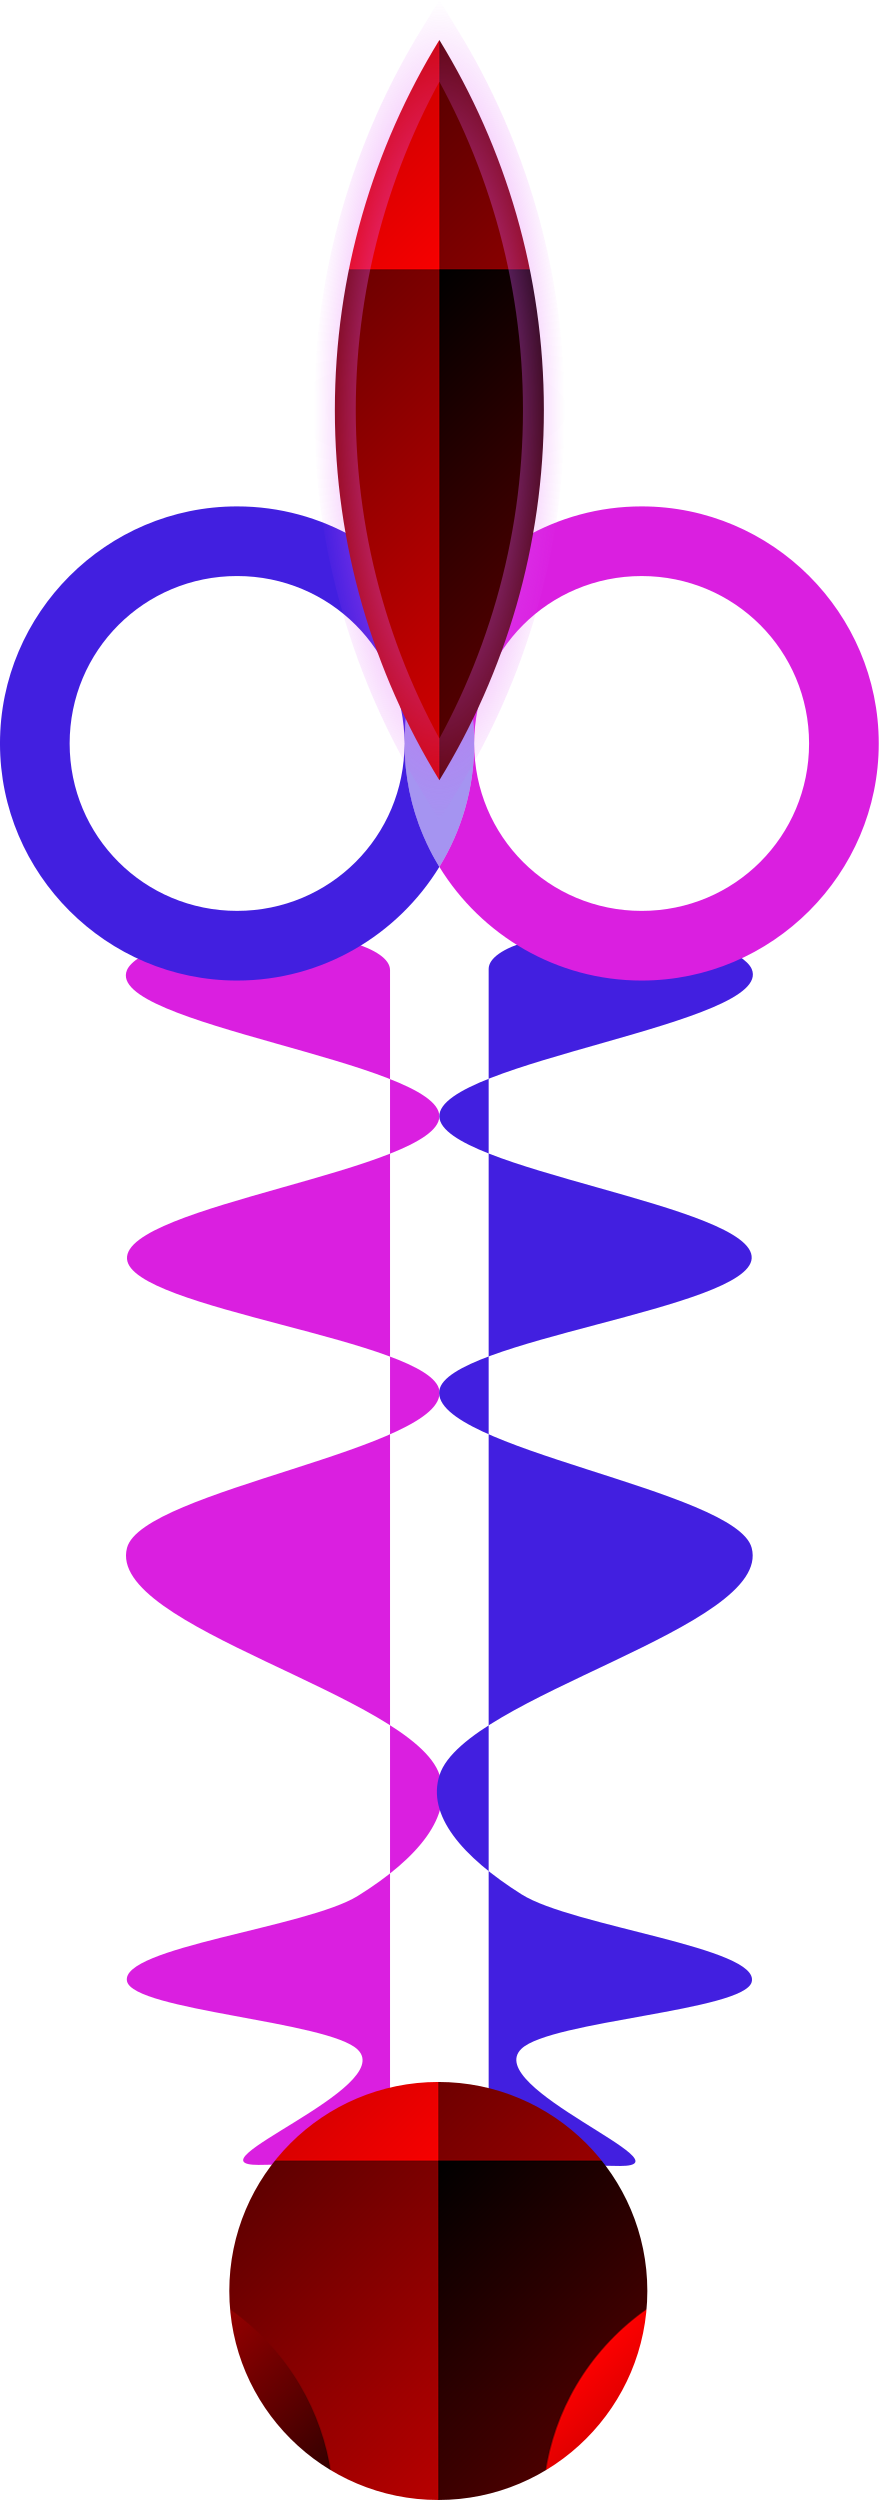
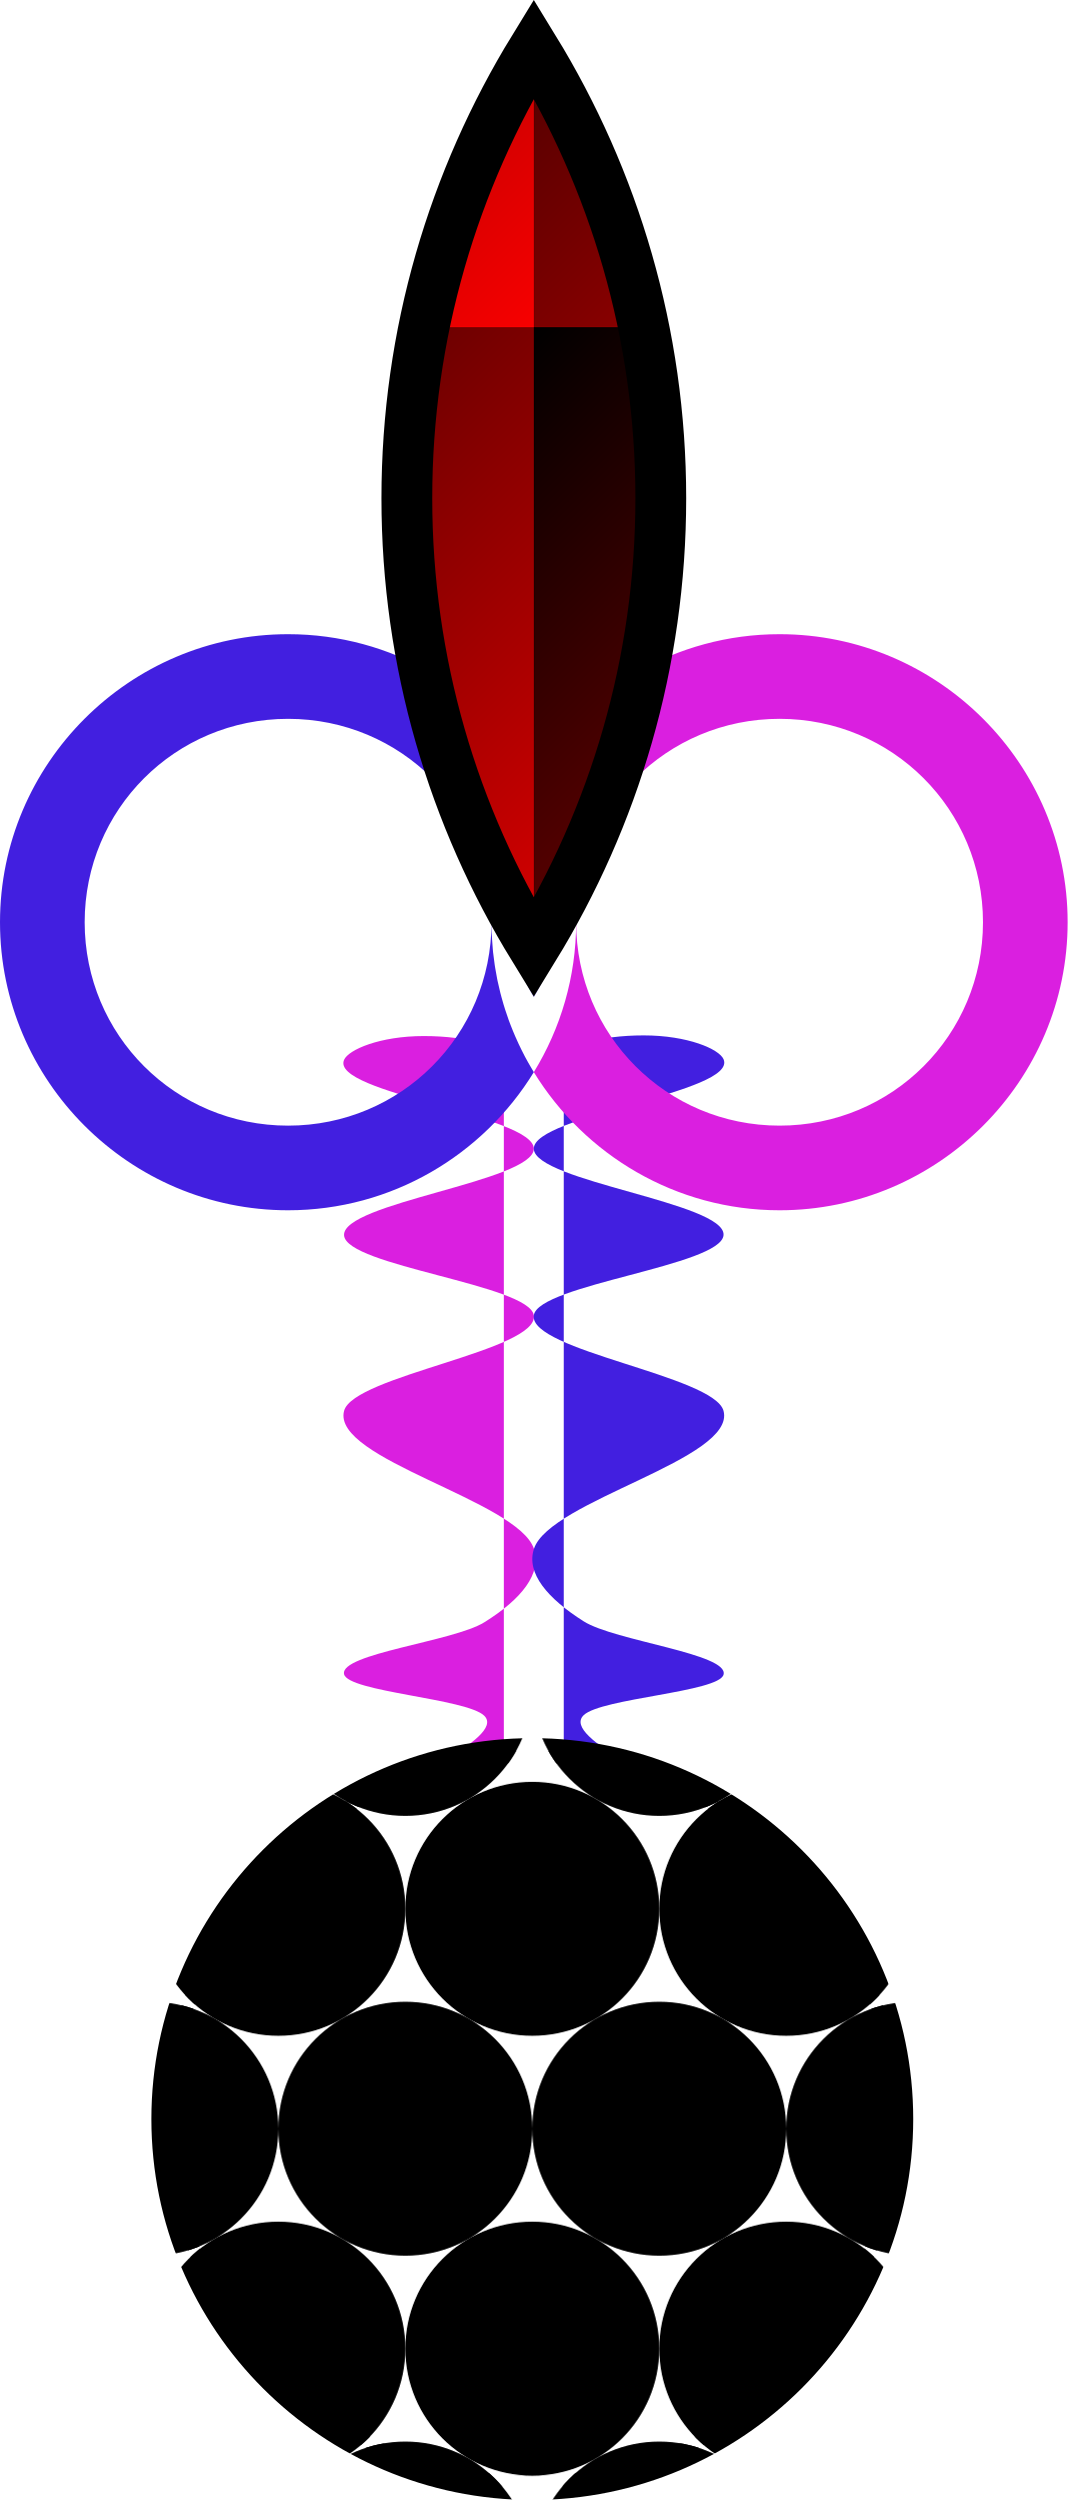
- <svg xmlns="http://www.w3.org/2000/svg" xmlns:xlink="http://www.w3.org/1999/xlink" width="63.062" height="179.413" viewBox="0 0 63.062 179.413" version="1.1" id="svg1">
+ <svg xmlns="http://www.w3.org/2000/svg" xmlns:xlink="http://www.w3.org/1999/xlink" width="126.125" height="295.337" viewBox="0 0 126.125 295.337" version="1.1" id="svg1">
  <defs id="defs1">
-     <pattern xlink:href="#RedButton" preserveAspectRatio="xMidYMid" id="pattern30" patternTransform="scale(0.5)" />
-     <pattern xlink:href="#RedButton" preserveAspectRatio="xMidYMid" id="pattern27" patternTransform="scale(0.5)" x="0" y="0" />
+     <pattern xlink:href="#packed-circles" preserveAspectRatio="xMidYMid" id="pattern1" patternTransform="scale(10)" />
+     <pattern patternUnits="userSpaceOnUse" width="1" height="1.732" patternTransform="translate(0,0) scale(10,10)" preserveAspectRatio="xMidYMid" style="fill:#000000" id="packed-circles">
+       <circle style="stroke:none" cx="0" cy="0.5" r="0.5" id="circle219" />
+       <circle style="stroke:none" cx="1" cy="0.5" r="0.5" id="circle221" />
+       <circle style="stroke:none" cx="0.5" cy="1.366" r="0.5" id="circle223" />
+       <circle style="stroke:none" cx="0.5" cy="-0.366" r="0.5" id="circle225" />
+     </pattern>
+     <pattern xlink:href="#RedButton" preserveAspectRatio="xMidYMid" id="pattern30" patternTransform="translate(0,263.7353)" />
    <linearGradient id="linearGradient118859">
      <stop style="stop-color:#fc0000;stop-opacity:1;" offset="0" id="stop118855" />
      <stop style="stop-color:#000000;stop-opacity:1;" offset="1" id="stop118857" />
    </linearGradient>
    <linearGradient xlink:href="#linearGradient118859" id="linearGradient118861" x1="20" y1="50" x2="80" y2="50" gradientUnits="userSpaceOnUse" gradientTransform="matrix(1.166667,0,0,1.166667,12.37734,-58.33334)" />
    <linearGradient id="linearGradient119593">
      <stop style="stop-color:#000000;stop-opacity:1;" offset="0" id="stop119589" />
      <stop style="stop-color:#f70000;stop-opacity:1;" offset="1" id="stop119591" />
    </linearGradient>
    <linearGradient xlink:href="#linearGradient119593" id="linearGradient119595" x1="0" y1="0" x2="100" y2="100" gradientUnits="userSpaceOnUse" />
    <pattern patternUnits="userSpaceOnUse" width="100" height="100" id="RedButton" style="fill:none" preserveAspectRatio="xMidYMid" patternTransform="scale(0.5,0.5)">
      <g id="g119599">
        <rect style="opacity:1;fill:url(#linearGradient119595);fill-opacity:1;stroke:none;stroke-width:1;stroke-dasharray:none" id="rect118102" width="100" height="100" x="0" y="0" />
        <circle style="opacity:1;fill:url(#linearGradient118861);fill-opacity:1;stroke:none;stroke-width:1;stroke-dasharray:none" id="path118104" cx="70.711" cy="-6.3879543e-07" r="35" transform="rotate(45)" />
      </g>
    </pattern>
    <linearGradient id="swatch8">
      <stop style="stop-color:#000000;stop-opacity:0.362;" offset="0" id="stop9" />
    </linearGradient>
-     <linearGradient id="linearGradient7">
-       <stop style="stop-color:#dd5df5;stop-opacity:1;" offset="0" id="stop7" />
-       <stop style="stop-color:#dd4ef5;stop-opacity:0;" offset="1" id="stop8" />
-     </linearGradient>
    <linearGradient id="swatch2">
      <stop style="stop-color:#000000;stop-opacity:1;" offset="0" id="stop2" />
    </linearGradient>
-     <radialGradient xlink:href="#linearGradient7" id="radialGradient8" cx="-8.8817842e-16" cy="-289.896" fx="-8.8817842e-16" fy="-289.896" r="9" gradientTransform="matrix(1,0,0,3.27015,0,658.1082)" gradientUnits="userSpaceOnUse" />
  </defs>
-   <g id="layer1" transform="translate(31.53125,319.3274)">
+   <g id="layer1" transform="translate(63.0625,374.9194)">
    <g id="g23" transform="matrix(2.35943,0,0,0.7031053,-0.00154846,-73.28532)">
      <g id="path22">
        <path style="color:#000000;fill:#da1fe0;stroke-linecap:round;-inkscape-stroke:none" d="m -5.5,-250.928 v 117.961" id="path26" />
        <path style="color:#000000;fill:#da1fe0;stroke-linecap:round;-inkscape-stroke:none" d="m -5.5,-254.928 c -2.209,0 -3.782,2.298 -4,4 -0.713,5.569 9.542,9.362 9.5,14.961 -0.041,5.471 -9.613,9.059 -9.5,14.53 0.107,5.147 9.265,8.28 9.5,13.425 0.271,5.925 -9.038,10.148 -9.5,16.065 -0.633,8.118 8.708,15.067 9.507,23.176 0.409,4.156 -0.623,8.457 -2.487,12.348 -1.547,3.229 -7.244,5.257 -7.02,8.712 0.195,2.99 6.142,4.079 7.02,6.988 1.173,3.889 -5.229,11.757 -3.02,11.757 2.209,0 4,-1.791 4,-4 v -117.961 c 0,-2.209 -1.791,-4 -4,-4 z" id="path27" />
      </g>
      <g id="path23">
        <path style="color:#000000;fill:#da1fe0;stroke-linecap:round;-inkscape-stroke:none" d="M 5.5,-251.038 V -132.857" id="path28" />
        <path style="color:#000000;fill:#421fe0;stroke-linecap:round;-inkscape-stroke:none" d="m 5.5,-255.037 c -2.209,0 -4,1.791 -4,4 v 118.18 c 0,2.209 1.791,4 4,4 2.209,0 -4.235,-8.024 -3,-11.972 0.892,-2.853 6.762,-3.865 7,-6.8 0.285,-3.518 -5.447,-5.658 -7,-8.955 -1.814,-3.85 -2.89,-8.082 -2.493,-12.187 0.784,-8.109 10.129,-15.059 9.493,-23.176 -0.463,-5.917 -9.764,-10.14 -9.5,-16.065 0.23,-5.161 9.404,-8.316 9.5,-13.48 0.102,-5.454 -9.444,-9.02 -9.5,-14.475 -0.058,-5.631 10.228,-9.469 9.5,-15.07 -0.221,-1.701 -1.791,-4 -4,-4 z" id="path29" />
      </g>
    </g>
  </g>
-   <g id="layer2" transform="translate(31.53125,319.3274)">
-     <g id="path7" transform="translate(-0.07543947,-64.27369)" style="fill:url(#pattern27);fill-opacity:1">
-       <path style="color:#000000;fill:url(#pattern27);fill-opacity:1;-inkscape-stroke:none" d="M 14.516,-90.64 A 14.516,14.516 0 0 1 0,-76.124 14.516,14.516 0 0 1 -14.516,-90.64 14.516,14.516 0 0 1 0,-105.157 14.516,14.516 0 0 1 14.516,-90.64 Z" id="path24" />
-       <path style="color:#000000;fill:url(#pattern27);fill-opacity:1;-inkscape-stroke:none" d="m 0,-105.641 c -8.279,0 -15,6.721 -15,15 0,8.279 6.721,15 15,15 8.279,0 15,-6.721 15,-15 -2e-6,-8.279 -6.721,-15 -15,-15 z m 0,0.967 c 7.756,0 14.033,6.277 14.033,14.033 0,7.756 -6.277,14.033 -14.033,14.033 -7.756,0 -14.033,-6.277 -14.033,-14.033 2e-6,-7.756 6.277,-14.033 14.033,-14.033 z" id="path25" />
+   <g id="layer2" transform="translate(63.0625,374.9194)">
+     <g id="path7" transform="matrix(3,0,0,3,-0.1795426,147.3393)" style="fill:url(#pattern1);fill-opacity:1">
+       <path style="color:#000000;fill:url(#pattern1);fill-opacity:1;-inkscape-stroke:none" d="M 14.516,-90.64 A 14.516,14.516 0 0 1 0,-76.124 14.516,14.516 0 0 1 -14.516,-90.64 14.516,14.516 0 0 1 0,-105.157 14.516,14.516 0 0 1 14.516,-90.64 Z" id="path24" />
+       <path style="color:#000000;fill:url(#pattern1);fill-opacity:1;-inkscape-stroke:none" d="m 0,-105.641 c -8.279,0 -15,6.721 -15,15 0,8.279 6.721,15 15,15 8.279,0 15,-6.721 15,-15 -2e-6,-8.279 -6.721,-15 -15,-15 z m 0,0.967 c 7.756,0 14.033,6.277 14.033,14.033 0,7.756 -6.277,14.033 -14.033,14.033 -7.756,0 -14.033,-6.277 -14.033,-14.033 2e-6,-7.756 6.277,-14.033 14.033,-14.033 z" id="path25" />
    </g>
-     <path d="m -14.516,-282.986 c -9.368,0 -17.016,7.648 -17.016,17.015 0,9.367 7.647,17.013 17.016,17.013 6.129,0 11.519,-3.273 14.516,-8.159 -0.058,-0.095 -0.114,-0.191 -0.17,-0.287 -0.055,-0.094 -0.111,-0.188 -0.164,-0.283 -0.062,-0.111 -0.124,-0.222 -0.184,-0.334 -0.069,-0.129 -0.134,-0.26 -0.199,-0.391 -0.063,-0.126 -0.124,-0.252 -0.184,-0.379 -0.068,-0.145 -0.133,-0.292 -0.197,-0.439 -0.044,-0.102 -0.088,-0.205 -0.131,-0.309 -0.048,-0.117 -0.095,-0.235 -0.141,-0.353 -0.039,-0.102 -0.08,-0.204 -0.117,-0.307 -0.012,-0.033 -0.022,-0.067 -0.033,-0.1 -0.059,-0.165 -0.116,-0.332 -0.17,-0.5 -0.033,-0.102 -0.065,-0.204 -0.096,-0.307 -0.043,-0.144 -0.084,-0.288 -0.123,-0.434 -0.025,-0.093 -0.051,-0.186 -0.074,-0.279 -0.059,-0.232 -0.113,-0.466 -0.162,-0.701 -0.009,-0.042 -0.017,-0.085 -0.025,-0.127 -0.04,-0.202 -0.076,-0.406 -0.109,-0.611 -0.011,-0.069 -0.023,-0.138 -0.033,-0.207 -0.035,-0.235 -0.067,-0.471 -0.092,-0.709 -4.157e-4,-0.004 -0.002,-0.008 -0.002,-0.012 -0.008,-0.076 -0.013,-0.154 -0.02,-0.23 -0.016,-0.18 -0.03,-0.36 -0.041,-0.541 -0.005,-0.081 -0.01,-0.162 -0.014,-0.244 -0.012,-0.256 -0.02,-0.513 -0.02,-0.771 0,6.665 -5.35,12.014 -12.016,12.014 -6.666,0 -12.016,-5.349 -12.016,-12.014 0,-6.665 5.35,-12.016 12.016,-12.016 6.666,0 12.016,5.351 12.016,12.016 0,-0.259 0.008,-0.516 0.02,-0.771 0.004,-0.082 0.009,-0.163 0.014,-0.244 0.011,-0.181 0.025,-0.361 0.041,-0.541 0.007,-0.077 0.011,-0.154 0.02,-0.23 4.131e-4,-0.004 0.002,-0.008 0.002,-0.012 0.025,-0.238 0.057,-0.474 0.092,-0.709 0.01,-0.07 0.022,-0.141 0.033,-0.211 0.032,-0.196 0.067,-0.392 0.105,-0.586 0.011,-0.053 0.02,-0.107 0.031,-0.16 0.048,-0.231 0.101,-0.46 0.158,-0.687 0.024,-0.094 0.051,-0.187 0.076,-0.281 0.039,-0.145 0.08,-0.29 0.123,-0.434 0.031,-0.104 0.063,-0.208 0.096,-0.31 0.041,-0.128 0.087,-0.256 0.131,-0.383 0.025,-0.071 0.047,-0.143 0.072,-0.213 0.042,-0.116 0.088,-0.229 0.133,-0.344 0.04,-0.103 0.079,-0.206 0.121,-0.309 0.044,-0.106 0.089,-0.211 0.135,-0.316 0.064,-0.147 0.129,-0.294 0.197,-0.439 0.067,-0.144 0.138,-0.286 0.209,-0.428 0.053,-0.106 0.106,-0.211 0.162,-0.316 0.065,-0.123 0.131,-0.244 0.199,-0.365 0.052,-0.093 0.106,-0.185 0.16,-0.277 0.056,-0.096 0.112,-0.192 0.17,-0.287 -2.996,-4.886 -8.387,-8.161 -14.516,-8.161 z" style="fill:#421fe0;stroke-width:1" id="path19" />
-     <path d="m 14.516,-282.986 c -6.129,0 -11.519,3.274 -14.516,8.161 1.584,2.583 2.5,5.615 2.5,8.854 0,-6.665 5.35,-12.016 12.016,-12.016 6.666,0 12.016,5.351 12.016,12.016 0,6.665 -5.35,12.014 -12.016,12.014 -6.666,0 -12.016,-5.349 -12.016,-12.014 0,3.239 -0.916,6.272 -2.5,8.854 2.996,4.886 8.387,8.159 14.516,8.159 9.368,0 17.016,-7.646 17.016,-17.013 0,-9.367 -7.647,-17.015 -17.016,-17.015 z M 0,-257.117 c -0.058,-0.095 -0.114,-0.191 -0.17,-0.287 0.056,0.096 0.112,0.192 0.17,0.287 z m 0,-17.708 c -0.058,0.095 -0.114,0.191 -0.17,0.287 0.056,-0.096 0.112,-0.192 0.17,-0.287 z m -0.33,0.564 c -0.068,0.121 -0.134,0.242 -0.199,0.365 0.065,-0.123 0.131,-0.244 0.199,-0.365 z m -0.361,0.682 c -0.071,0.142 -0.141,0.284 -0.209,0.428 0.068,-0.144 0.138,-0.286 0.209,-0.428 z m -0.406,0.867 c -0.046,0.105 -0.091,0.21 -0.135,0.316 0.044,-0.106 0.089,-0.211 0.135,-0.316 z m -0.256,0.625 c -0.044,0.115 -0.091,0.228 -0.133,0.344 0.042,-0.116 0.088,-0.229 0.133,-0.344 z m -0.336,0.939 c -0.033,0.103 -0.065,0.207 -0.096,0.31 0.031,-0.104 0.063,-0.207 0.096,-0.31 z m -0.219,0.744 c -0.025,0.094 -0.052,0.187 -0.076,0.281 0.024,-0.094 0.051,-0.187 0.076,-0.281 z m -0.234,0.969 c -0.011,0.053 -0.021,0.107 -0.031,0.16 0.011,-0.053 0.02,-0.107 0.031,-0.16 z m -0.137,0.746 c -0.011,0.07 -0.023,0.14 -0.033,0.211 0.011,-0.07 0.022,-0.141 0.033,-0.211 z m -0.127,0.931 c -0.008,0.076 -0.013,0.154 -0.02,0.23 0.007,-0.077 0.011,-0.154 0.02,-0.23 z m -0.061,0.771 c -0.005,0.081 -0.01,0.162 -0.014,0.244 0.004,-0.082 0.009,-0.163 0.014,-0.244 z m -0.014,1.787 c 0.004,0.082 0.009,0.163 0.014,0.244 -0.005,-0.081 -0.01,-0.163 -0.014,-0.244 z m 0.055,0.785 c 0.007,0.077 0.011,0.154 0.02,0.23 -0.008,-0.076 -0.012,-0.154 -0.02,-0.23 z m 0.113,0.951 c 0.01,0.069 0.022,0.138 0.033,0.207 -0.011,-0.069 -0.023,-0.138 -0.033,-0.207 z m 0.143,0.818 c 0.008,0.042 0.017,0.085 0.025,0.127 -0.009,-0.042 -0.017,-0.085 -0.025,-0.127 z m 0.188,0.828 c 0.024,0.093 0.049,0.186 0.074,0.279 -0.025,-0.093 -0.051,-0.186 -0.074,-0.279 z m 0.197,0.713 c 0.031,0.103 0.063,0.205 0.096,0.307 -0.033,-0.102 -0.065,-0.204 -0.096,-0.307 z m 0.299,0.906 c 0.037,0.103 0.078,0.205 0.117,0.307 -0.039,-0.102 -0.08,-0.203 -0.117,-0.307 z m 0.258,0.66 c 0.042,0.103 0.086,0.206 0.131,0.309 -0.044,-0.102 -0.088,-0.205 -0.131,-0.309 z m 0.328,0.748 c 0.06,0.127 0.121,0.253 0.184,0.379 -0.063,-0.125 -0.124,-0.252 -0.184,-0.379 z m 0.383,0.769 c 0.06,0.112 0.121,0.223 0.184,0.334 -0.062,-0.111 -0.124,-0.221 -0.184,-0.334 z" style="fill:#da1fe0;stroke-width:1" id="path18" />
+     <path d="m -29.031,-300 c -18.737,0 -34.031,15.296 -34.031,34.03 0,18.734 15.295,34.026 34.031,34.026 12.258,0 23.039,-6.546 29.031,-16.318 -0.116,-0.189 -0.227,-0.382 -0.34,-0.574 -0.11,-0.188 -0.221,-0.376 -0.328,-0.566 -0.124,-0.222 -0.248,-0.443 -0.367,-0.668 -0.137,-0.258 -0.268,-0.519 -0.398,-0.781 -0.125,-0.251 -0.248,-0.503 -0.367,-0.758 -0.136,-0.29 -0.266,-0.584 -0.395,-0.879 -0.089,-0.204 -0.177,-0.411 -0.262,-0.617 -0.097,-0.235 -0.19,-0.47 -0.281,-0.707 -0.079,-0.204 -0.16,-0.407 -0.234,-0.613 -0.024,-0.066 -0.043,-0.134 -0.066,-0.199 -0.118,-0.33 -0.232,-0.665 -0.34,-1 -0.065,-0.204 -0.13,-0.408 -0.191,-0.613 -0.086,-0.288 -0.167,-0.576 -0.246,-0.867 -0.05,-0.186 -0.101,-0.371 -0.148,-0.558 -0.117,-0.464 -0.226,-0.931 -0.324,-1.402 -0.018,-0.084 -0.034,-0.169 -0.051,-0.254 -0.081,-0.405 -0.152,-0.813 -0.219,-1.222 -0.022,-0.138 -0.046,-0.275 -0.066,-0.414 -0.07,-0.47 -0.133,-0.942 -0.184,-1.418 -8.314e-4,-0.008 -0.003,-0.016 -0.004,-0.023 -0.016,-0.153 -0.025,-0.307 -0.039,-0.461 -0.033,-0.359 -0.06,-0.719 -0.082,-1.082 -0.01,-0.163 -0.02,-0.325 -0.027,-0.488 -0.023,-0.511 -0.039,-1.026 -0.039,-1.543 0,13.33 -10.699,24.027 -24.031,24.027 -13.332,0 -24.031,-10.697 -24.031,-24.027 0,-13.33 10.699,-24.031 24.031,-24.031 13.332,0 24.031,10.701 24.031,24.031 0,-0.517 0.016,-1.031 0.039,-1.543 0.007,-0.163 0.018,-0.326 0.027,-0.488 0.022,-0.362 0.049,-0.723 0.082,-1.082 0.014,-0.154 0.023,-0.308 0.039,-0.461 8.262e-4,-0.008 0.003,-0.016 0.004,-0.023 0.051,-0.476 0.113,-0.948 0.184,-1.418 0.021,-0.141 0.044,-0.281 0.066,-0.422 0.064,-0.393 0.134,-0.784 0.211,-1.172 0.021,-0.107 0.04,-0.214 0.062,-0.32 0.096,-0.461 0.201,-0.92 0.316,-1.375 0.048,-0.189 0.101,-0.375 0.152,-0.562 0.079,-0.291 0.16,-0.58 0.246,-0.867 0.062,-0.208 0.125,-0.415 0.191,-0.621 0.083,-0.257 0.173,-0.512 0.262,-0.766 0.049,-0.141 0.094,-0.285 0.145,-0.426 0.084,-0.231 0.177,-0.458 0.266,-0.687 0.08,-0.206 0.158,-0.413 0.242,-0.617 0.087,-0.212 0.178,-0.423 0.27,-0.633 0.128,-0.294 0.258,-0.589 0.395,-0.879 0.135,-0.288 0.275,-0.572 0.418,-0.855 0.107,-0.212 0.213,-0.423 0.324,-0.633 0.13,-0.245 0.263,-0.489 0.398,-0.73 0.105,-0.186 0.212,-0.371 0.32,-0.555 0.112,-0.192 0.224,-0.385 0.34,-0.574 -5.993,-9.773 -16.774,-16.322 -29.031,-16.322 z" style="fill:#421fe0;stroke-width:2" id="path19" />
+     <path d="m 29.031,-300 c -12.258,0 -23.039,6.549 -29.031,16.322 3.168,5.166 5,11.23 5,17.708 0,-13.33 10.699,-24.031 24.031,-24.031 13.332,0 24.031,10.701 24.031,24.031 0,13.33 -10.699,24.027 -24.031,24.027 C 15.699,-241.943 5,-252.64 5,-265.97 c 0,6.478 -1.832,12.543 -5,17.708 5.993,9.771 16.774,16.318 29.031,16.318 18.737,0 34.031,-15.292 34.031,-34.026 0,-18.734 -15.295,-34.03 -34.031,-34.03 z M 0,-248.262 c -0.116,-0.189 -0.227,-0.383 -0.34,-0.574 0.112,0.192 0.224,0.385 0.34,0.574 z m 0,-35.416 c -0.116,0.189 -0.227,0.382 -0.34,0.574 0.112,-0.192 0.224,-0.385 0.34,-0.574 z m -0.66,1.129 c -0.136,0.242 -0.268,0.485 -0.398,0.73 0.13,-0.245 0.263,-0.489 0.398,-0.73 z m -0.723,1.363 c -0.143,0.284 -0.283,0.567 -0.418,0.855 0.135,-0.288 0.275,-0.572 0.418,-0.855 z m -0.812,1.734 c -0.091,0.21 -0.182,0.42 -0.27,0.633 0.087,-0.212 0.178,-0.423 0.27,-0.633 z m -0.512,1.25 c -0.089,0.229 -0.182,0.456 -0.266,0.687 0.084,-0.232 0.176,-0.458 0.266,-0.687 z m -0.672,1.879 c -0.066,0.206 -0.129,0.413 -0.191,0.621 0.062,-0.208 0.125,-0.415 0.191,-0.621 z m -0.438,1.488 c -0.051,0.188 -0.105,0.374 -0.152,0.562 0.048,-0.189 0.101,-0.375 0.152,-0.562 z m -0.469,1.937 c -0.022,0.106 -0.041,0.214 -0.062,0.32 0.021,-0.107 0.04,-0.214 0.062,-0.32 z m -0.273,1.492 c -0.023,0.14 -0.045,0.281 -0.066,0.422 0.021,-0.141 0.044,-0.281 0.066,-0.422 z m -0.254,1.863 c -0.016,0.153 -0.025,0.307 -0.039,0.461 0.014,-0.154 0.023,-0.308 0.039,-0.461 z m -0.121,1.543 c -0.01,0.163 -0.02,0.325 -0.027,0.488 0.007,-0.163 0.018,-0.326 0.027,-0.488 z m -0.027,3.574 c 0.007,0.163 0.018,0.326 0.027,0.488 -0.01,-0.163 -0.02,-0.325 -0.027,-0.488 z m 0.109,1.57 c 0.014,0.154 0.023,0.308 0.039,0.461 -0.016,-0.153 -0.025,-0.307 -0.039,-0.461 z m 0.227,1.902 c 0.021,0.139 0.044,0.276 0.066,0.414 -0.022,-0.138 -0.046,-0.276 -0.066,-0.414 z m 0.285,1.636 c 0.017,0.085 0.033,0.17 0.051,0.254 -0.018,-0.084 -0.034,-0.169 -0.051,-0.254 z m 0.375,1.656 c 0.047,0.187 0.098,0.373 0.148,0.558 -0.051,-0.186 -0.101,-0.371 -0.148,-0.558 z m 0.395,1.426 c 0.062,0.205 0.126,0.409 0.191,0.613 -0.065,-0.204 -0.13,-0.408 -0.191,-0.613 z m 0.598,1.812 c 0.075,0.206 0.156,0.409 0.234,0.613 -0.079,-0.205 -0.159,-0.407 -0.234,-0.613 z m 0.516,1.32 c 0.085,0.207 0.173,0.413 0.262,0.617 -0.089,-0.204 -0.177,-0.411 -0.262,-0.617 z m 0.656,1.496 c 0.119,0.255 0.242,0.507 0.367,0.758 -0.125,-0.251 -0.248,-0.503 -0.367,-0.758 z m 0.766,1.539 c 0.119,0.225 0.243,0.446 0.367,0.668 -0.125,-0.222 -0.247,-0.443 -0.367,-0.668 z" style="fill:#da1fe0;stroke-width:2" id="path18" />
    <path d="m 0,-274.825 c -1.584,2.583 -2.5,5.615 -2.5,8.854 0,3.239 0.916,6.272 2.5,8.854 1.584,-2.582 2.5,-5.615 2.5,-8.854 0,-3.239 -0.916,-6.271 -2.5,-8.854 z" style="fill:#421fe0;fill-opacity:0.476;stroke-width:1" id="path17" />
-     <path id="path15" style="color:#000000;fill:url(#pattern30);fill-opacity:1;stroke:url(#radialGradient8);stroke-width:3;stroke-opacity:1;-inkscape-stroke:none" d="m 5e-7,-316.458 c -4.752,7.748 -7.5,16.845 -7.5,26.562 0,9.717 2.748,18.815 7.5,26.562 4.751,-7.747 7.5,-16.845 7.5,-26.562 0,-9.717 -2.749,-18.814 -7.5,-26.562 z" />
+     <path id="path15" style="color:#000000;fill:url(#pattern30);fill-opacity:1;stroke:#000000;stroke-width:6;stroke-opacity:1;-inkscape-stroke:none" d="m 1e-6,-369.181 c -9.504,15.497 -15,33.69 -15,53.124 0,19.434 5.495,37.629 15,53.124 9.503,-15.495 15,-33.69 15,-53.124 0,-19.434 -5.497,-37.628 -15,-53.124 z" />
  </g>
</svg>
